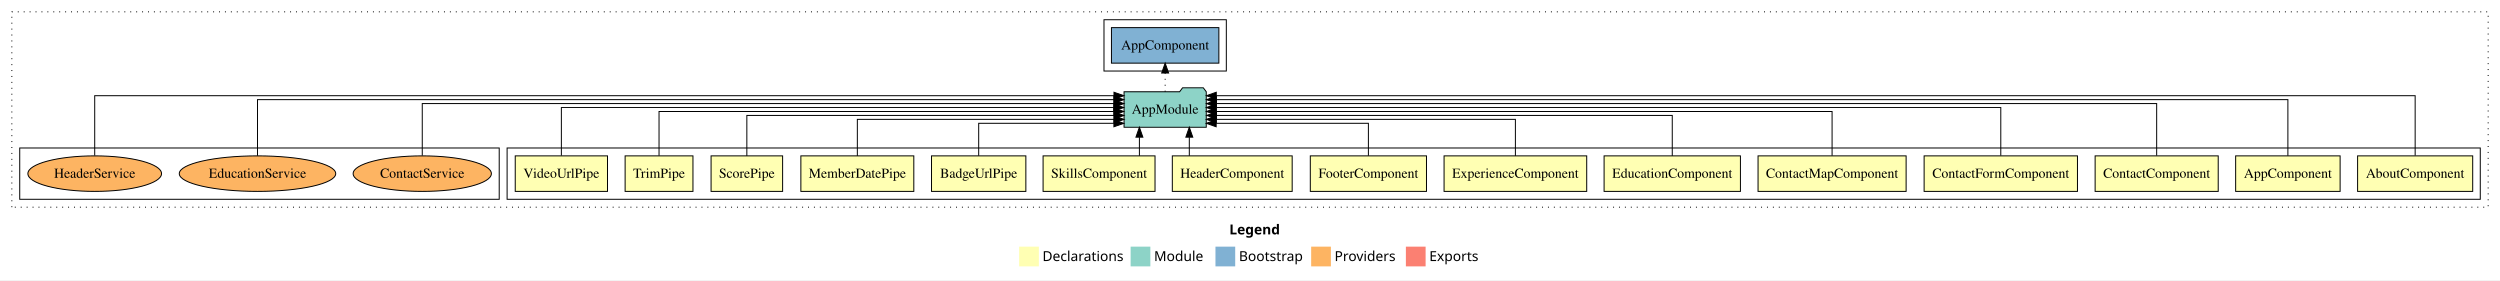
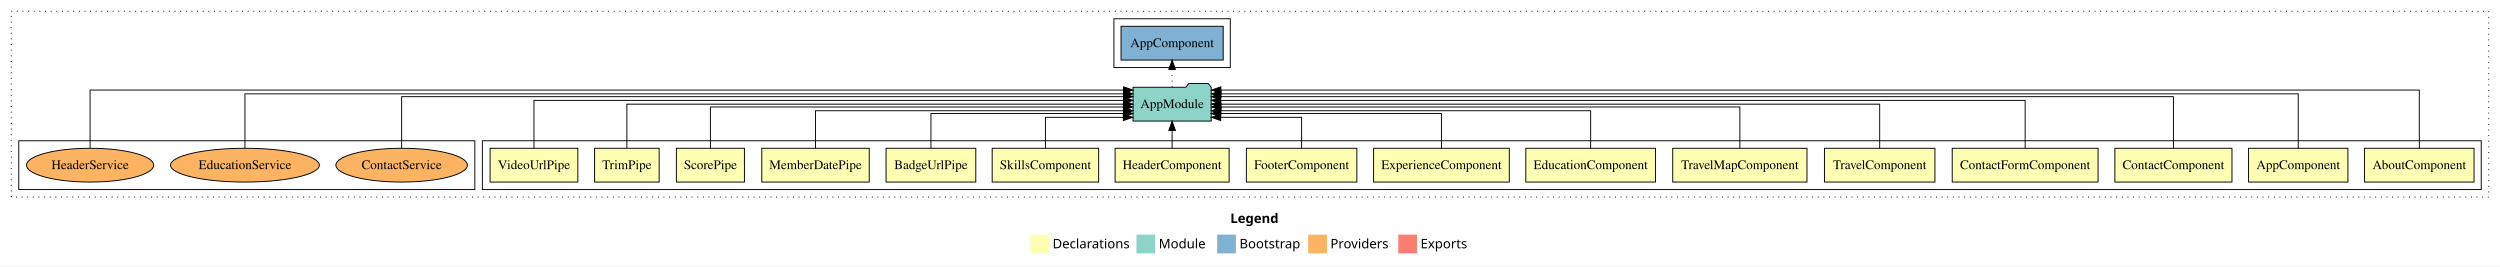
- <svg xmlns="http://www.w3.org/2000/svg" width="2534pt" height="284pt" viewBox="0.00 0.00 2534.00 284.00">
+ <svg xmlns="http://www.w3.org/2000/svg" width="2664pt" height="284pt" viewBox="0.00 0.00 2664.00 284.00">
  <g id="graph0" class="graph" transform="scale(1 1) rotate(0) translate(4 280)">
-     <polygon fill="#ffffff" stroke="transparent" points="-4,4 -4,-280 2530,-280 2530,4 -4,4" />
-     <text text-anchor="start" x="1242.009" y="-42.4" font-family="sans-serif" font-weight="bold" font-size="14.00" fill="#000000">Legend</text>
-     <polygon fill="#ffffb3" stroke="transparent" points="1029,-10 1029,-30 1049,-30 1049,-10 1029,-10" />
-     <text text-anchor="start" x="1052.629" y="-15.4" font-family="sans-serif" font-size="14.00" fill="#000000">  Declarations</text>
-     <polygon fill="#8dd3c7" stroke="transparent" points="1142,-10 1142,-30 1162,-30 1162,-10 1142,-10" />
-     <text text-anchor="start" x="1165.725" y="-15.4" font-family="sans-serif" font-size="14.00" fill="#000000">  Module</text>
-     <polygon fill="#80b1d3" stroke="transparent" points="1228,-10 1228,-30 1248,-30 1248,-10 1228,-10" />
-     <text text-anchor="start" x="1251.781" y="-15.4" font-family="sans-serif" font-size="14.00" fill="#000000">  Bootstrap</text>
-     <polygon fill="#fdb462" stroke="transparent" points="1325,-10 1325,-30 1345,-30 1345,-10 1325,-10" />
-     <text text-anchor="start" x="1348.673" y="-15.4" font-family="sans-serif" font-size="14.00" fill="#000000">  Providers</text>
-     <polygon fill="#fb8072" stroke="transparent" points="1421,-10 1421,-30 1441,-30 1441,-10 1421,-10" />
-     <text text-anchor="start" x="1444.726" y="-15.4" font-family="sans-serif" font-size="14.00" fill="#000000">  Exports</text>
+     <polygon fill="#ffffff" stroke="transparent" points="-4,4 -4,-280 2660,-280 2660,4 -4,4" />
+     <text text-anchor="start" x="1307.009" y="-42.4" font-family="sans-serif" font-weight="bold" font-size="14.00" fill="#000000">Legend</text>
+     <polygon fill="#ffffb3" stroke="transparent" points="1094,-10 1094,-30 1114,-30 1114,-10 1094,-10" />
+     <text text-anchor="start" x="1117.629" y="-15.4" font-family="sans-serif" font-size="14.00" fill="#000000">  Declarations</text>
+     <polygon fill="#8dd3c7" stroke="transparent" points="1207,-10 1207,-30 1227,-30 1227,-10 1207,-10" />
+     <text text-anchor="start" x="1230.725" y="-15.4" font-family="sans-serif" font-size="14.00" fill="#000000">  Module</text>
+     <polygon fill="#80b1d3" stroke="transparent" points="1293,-10 1293,-30 1313,-30 1313,-10 1293,-10" />
+     <text text-anchor="start" x="1316.781" y="-15.4" font-family="sans-serif" font-size="14.00" fill="#000000">  Bootstrap</text>
+     <polygon fill="#fdb462" stroke="transparent" points="1390,-10 1390,-30 1410,-30 1410,-10 1390,-10" />
+     <text text-anchor="start" x="1413.673" y="-15.4" font-family="sans-serif" font-size="14.00" fill="#000000">  Providers</text>
+     <polygon fill="#fb8072" stroke="transparent" points="1486,-10 1486,-30 1506,-30 1506,-10 1486,-10" />
+     <text text-anchor="start" x="1509.726" y="-15.4" font-family="sans-serif" font-size="14.00" fill="#000000">  Exports</text>
    <g id="clust1" class="cluster">
-       <polygon fill="none" stroke="#000000" stroke-dasharray="1,5" points="8,-70 8,-268 2518,-268 2518,-70 8,-70" />
+       <polygon fill="none" stroke="#000000" stroke-dasharray="1,5" points="8,-70 8,-268 2648,-268 2648,-70 8,-70" />
    </g>
    <g id="clust2" class="cluster">
-       <polygon fill="none" stroke="#000000" points="510,-78 510,-130 2510,-130 2510,-78 510,-78" />
-     </g>
-     <g id="clust20" class="cluster">
-       <polygon fill="none" stroke="#000000" points="1115,-208 1115,-260 1239,-260 1239,-208 1115,-208" />
+       <polygon fill="none" stroke="#000000" points="510,-78 510,-130 2640,-130 2640,-78 510,-78" />
    </g>
    <g id="clust21" class="cluster">
+       <polygon fill="none" stroke="#000000" points="1183,-208 1183,-260 1307,-260 1307,-208 1183,-208" />
+     </g>
+     <g id="clust22" class="cluster">
      <polygon fill="none" stroke="#000000" points="16,-78 16,-130 502,-130 502,-78 16,-78" />
    </g>
    <g id="node1" class="node">
-       <polygon fill="#ffffb3" stroke="#000000" points="2502.33,-122 2385.67,-122 2385.67,-86 2502.33,-86 2502.33,-122" />
-       <text text-anchor="middle" x="2444" y="-99.8" font-family="Times,serif" font-size="14.00" fill="#000000">AboutComponent</text>
+       <polygon fill="#ffffb3" stroke="#000000" points="2632.33,-122 2515.67,-122 2515.67,-86 2632.33,-86 2632.33,-122" />
+       <text text-anchor="middle" x="2574" y="-99.8" font-family="Times,serif" font-size="14.00" fill="#000000">AboutComponent</text>
    </g>
-     <g id="node16" class="node">
-       <polygon fill="#8dd3c7" stroke="#000000" points="1218.657,-187 1215.657,-191 1194.657,-191 1191.657,-187 1135.343,-187 1135.343,-151 1218.657,-151 1218.657,-187" />
-       <text text-anchor="middle" x="1177" y="-164.8" font-family="Times,serif" font-size="14.00" fill="#000000">AppModule</text>
+     <g id="node17" class="node">
+       <polygon fill="#8dd3c7" stroke="#000000" points="1286.657,-187 1283.657,-191 1262.657,-191 1259.657,-187 1203.343,-187 1203.343,-151 1286.657,-151 1286.657,-187" />
+       <text text-anchor="middle" x="1245" y="-164.8" font-family="Times,serif" font-size="14.00" fill="#000000">AppModule</text>
    </g>
    <g id="edge1" class="edge">
-       <path fill="none" stroke="#000000" d="M2444,-122.323C2444,-145.66 2444,-183 2444,-183 2444,-183 1228.794,-183 1228.794,-183" />
-       <polygon fill="#000000" stroke="#000000" points="1228.794,-179.5 1218.794,-183 1228.794,-186.5 1228.794,-179.5" />
+       <path fill="none" stroke="#000000" d="M2574,-122.153C2574,-145.757 2574,-184 2574,-184 2574,-184 1296.969,-184 1296.969,-184" />
+       <polygon fill="#000000" stroke="#000000" points="1296.969,-180.5 1286.969,-184 1296.969,-187.5 1296.969,-180.5" />
    </g>
    <g id="node2" class="node">
-       <polygon fill="#ffffb3" stroke="#000000" points="2367.94,-122 2262.06,-122 2262.06,-86 2367.94,-86 2367.94,-122" />
-       <text text-anchor="middle" x="2315" y="-99.8" font-family="Times,serif" font-size="14.00" fill="#000000">AppComponent</text>
+       <polygon fill="#ffffb3" stroke="#000000" points="2497.94,-122 2392.06,-122 2392.06,-86 2497.94,-86 2497.94,-122" />
+       <text text-anchor="middle" x="2445" y="-99.8" font-family="Times,serif" font-size="14.00" fill="#000000">AppComponent</text>
    </g>
    <g id="edge2" class="edge">
-       <path fill="none" stroke="#000000" d="M2315,-122.155C2315,-144.352 2315,-179 2315,-179 2315,-179 1228.852,-179 1228.852,-179" />
-       <polygon fill="#000000" stroke="#000000" points="1228.852,-175.5 1218.852,-179 1228.852,-182.5 1228.852,-175.5" />
+       <path fill="none" stroke="#000000" d="M2445,-122.011C2445,-144.485 2445,-180 2445,-180 2445,-180 1297.005,-180 1297.005,-180" />
+       <polygon fill="#000000" stroke="#000000" points="1297.005,-176.5 1287.005,-180 1297.005,-183.5 1297.005,-176.5" />
    </g>
    <g id="node3" class="node">
-       <polygon fill="#ffffb3" stroke="#000000" points="2244.38,-122 2119.62,-122 2119.62,-86 2244.38,-86 2244.38,-122" />
-       <text text-anchor="middle" x="2182" y="-99.8" font-family="Times,serif" font-size="14.00" fill="#000000">ContactComponent</text>
+       <polygon fill="#ffffb3" stroke="#000000" points="2374.38,-122 2249.62,-122 2249.62,-86 2374.38,-86 2374.38,-122" />
+       <text text-anchor="middle" x="2312" y="-99.8" font-family="Times,serif" font-size="14.00" fill="#000000">ContactComponent</text>
    </g>
    <g id="edge3" class="edge">
-       <path fill="none" stroke="#000000" d="M2182,-122.284C2182,-143.321 2182,-175 2182,-175 2182,-175 1228.904,-175 1228.904,-175" />
-       <polygon fill="#000000" stroke="#000000" points="1228.904,-171.5 1218.904,-175 1228.904,-178.5 1228.904,-171.5" />
+       <path fill="none" stroke="#000000" d="M2312,-122.045C2312,-143.662 2312,-177 2312,-177 2312,-177 1296.828,-177 1296.828,-177" />
+       <polygon fill="#000000" stroke="#000000" points="1296.828,-173.5 1286.828,-177 1296.828,-180.5 1296.828,-173.5" />
    </g>
    <g id="node4" class="node">
-       <polygon fill="#ffffb3" stroke="#000000" points="2101.713,-122 1946.287,-122 1946.287,-86 2101.713,-86 2101.713,-122" />
-       <text text-anchor="middle" x="2024" y="-99.8" font-family="Times,serif" font-size="14.00" fill="#000000">ContactFormComponent</text>
+       <polygon fill="#ffffb3" stroke="#000000" points="2231.713,-122 2076.287,-122 2076.287,-86 2231.713,-86 2231.713,-122" />
+       <text text-anchor="middle" x="2154" y="-99.8" font-family="Times,serif" font-size="14.00" fill="#000000">ContactFormComponent</text>
    </g>
    <g id="edge4" class="edge">
-       <path fill="none" stroke="#000000" d="M2024,-122.308C2024,-142.145 2024,-171 2024,-171 2024,-171 1228.714,-171 1228.714,-171" />
-       <polygon fill="#000000" stroke="#000000" points="1228.714,-167.5 1218.714,-171 1228.714,-174.5 1228.714,-167.5" />
+       <path fill="none" stroke="#000000" d="M2154,-122.129C2154,-142.572 2154,-173 2154,-173 2154,-173 1296.719,-173 1296.719,-173" />
+       <polygon fill="#000000" stroke="#000000" points="1296.719,-169.5 1286.719,-173 1296.719,-176.5 1296.719,-169.5" />
    </g>
    <g id="node5" class="node">
-       <polygon fill="#ffffb3" stroke="#000000" points="1928.039,-122 1777.961,-122 1777.961,-86 1928.039,-86 1928.039,-122" />
-       <text text-anchor="middle" x="1853" y="-99.8" font-family="Times,serif" font-size="14.00" fill="#000000">ContactMapComponent</text>
+       <polygon fill="#ffffb3" stroke="#000000" points="2057.865,-122 1940.134,-122 1940.134,-86 2057.865,-86 2057.865,-122" />
+       <text text-anchor="middle" x="1999" y="-99.8" font-family="Times,serif" font-size="14.00" fill="#000000">TravelComponent</text>
    </g>
    <g id="edge5" class="edge">
-       <path fill="none" stroke="#000000" d="M1853,-122.222C1853,-140.828 1853,-167 1853,-167 1853,-167 1228.777,-167 1228.777,-167" />
-       <polygon fill="#000000" stroke="#000000" points="1228.777,-163.5 1218.777,-167 1228.777,-170.5 1228.777,-163.5" />
+       <path fill="none" stroke="#000000" d="M1999,-122.106C1999,-141.339 1999,-169 1999,-169 1999,-169 1296.883,-169 1296.883,-169" />
+       <polygon fill="#000000" stroke="#000000" points="1296.883,-165.5 1286.883,-169 1296.883,-172.5 1296.883,-165.5" />
    </g>
    <g id="node6" class="node">
+       <polygon fill="#ffffb3" stroke="#000000" points="1921.525,-122 1778.475,-122 1778.475,-86 1921.525,-86 1921.525,-122" />
+       <text text-anchor="middle" x="1850" y="-99.8" font-family="Times,serif" font-size="14.00" fill="#000000">TravelMapComponent</text>
+     </g>
+     <g id="edge6" class="edge">
+       <path fill="none" stroke="#000000" d="M1850,-122.267C1850,-140.555 1850,-166 1850,-166 1850,-166 1297.062,-166 1297.062,-166" />
+       <polygon fill="#000000" stroke="#000000" points="1297.062,-162.5 1287.062,-166 1297.062,-169.5 1297.062,-162.5" />
+     </g>
+     <g id="node7" class="node">
      <polygon fill="#ffffb3" stroke="#000000" points="1760.095,-122 1621.905,-122 1621.905,-86 1760.095,-86 1760.095,-122" />
      <text text-anchor="middle" x="1691" y="-99.8" font-family="Times,serif" font-size="14.00" fill="#000000">EducationComponent</text>
    </g>
-     <g id="edge6" class="edge">
-       <path fill="none" stroke="#000000" d="M1691,-122.022C1691,-139.373 1691,-163 1691,-163 1691,-163 1229.063,-163 1229.063,-163" />
-       <polygon fill="#000000" stroke="#000000" points="1229.063,-159.5 1219.063,-163 1229.063,-166.5 1229.063,-159.5" />
+     <g id="edge7" class="edge">
+       <path fill="none" stroke="#000000" d="M1691,-122.034C1691,-139.06 1691,-162 1691,-162 1691,-162 1296.959,-162 1296.959,-162" />
+       <polygon fill="#000000" stroke="#000000" points="1296.959,-158.5 1286.959,-162 1296.959,-165.5 1296.959,-158.5" />
    </g>
-     <g id="node7" class="node">
+     <g id="node8" class="node">
      <polygon fill="#ffffb3" stroke="#000000" points="1604.295,-122 1459.705,-122 1459.705,-86 1604.295,-86 1604.295,-122" />
      <text text-anchor="middle" x="1532" y="-99.8" font-family="Times,serif" font-size="14.00" fill="#000000">ExperienceComponent</text>
    </g>
-     <g id="edge7" class="edge">
-       <path fill="none" stroke="#000000" d="M1532,-122.009C1532,-138.049 1532,-159 1532,-159 1532,-159 1228.767,-159 1228.767,-159" />
-       <polygon fill="#000000" stroke="#000000" points="1228.767,-155.5 1218.767,-159 1228.767,-162.5 1228.767,-155.5" />
+     <g id="edge8" class="edge">
+       <path fill="none" stroke="#000000" d="M1532,-122.009C1532,-138.049 1532,-159 1532,-159 1532,-159 1296.732,-159 1296.732,-159" />
+       <polygon fill="#000000" stroke="#000000" points="1296.732,-155.5 1286.732,-159 1296.732,-162.5 1296.732,-155.5" />
    </g>
-     <g id="node8" class="node">
+     <g id="node9" class="node">
      <polygon fill="#ffffb3" stroke="#000000" points="1441.881,-122 1324.119,-122 1324.119,-86 1441.881,-86 1441.881,-122" />
      <text text-anchor="middle" x="1383" y="-99.8" font-family="Times,serif" font-size="14.00" fill="#000000">FooterComponent</text>
    </g>
-     <g id="edge8" class="edge">
-       <path fill="none" stroke="#000000" d="M1383,-122.124C1383,-136.783 1383,-155 1383,-155 1383,-155 1228.687,-155 1228.687,-155" />
-       <polygon fill="#000000" stroke="#000000" points="1228.687,-151.5 1218.687,-155 1228.687,-158.5 1228.687,-151.5" />
+     <g id="edge9" class="edge">
+       <path fill="none" stroke="#000000" d="M1383,-122.124C1383,-136.783 1383,-155 1383,-155 1383,-155 1296.779,-155 1296.779,-155" />
+       <polygon fill="#000000" stroke="#000000" points="1296.779,-151.5 1286.779,-155 1296.779,-158.5 1296.779,-151.5" />
    </g>
-     <g id="node9" class="node">
+     <g id="node10" class="node">
      <polygon fill="#ffffb3" stroke="#000000" points="1305.744,-122 1184.256,-122 1184.256,-86 1305.744,-86 1305.744,-122" />
      <text text-anchor="middle" x="1245" y="-99.8" font-family="Times,serif" font-size="14.00" fill="#000000">HeaderComponent</text>
    </g>
-     <g id="edge9" class="edge">
-       <path fill="none" stroke="#000000" d="M1201.478,-122.106C1201.478,-122.106 1201.478,-140.991 1201.478,-140.991" />
-       <polygon fill="#000000" stroke="#000000" points="1197.978,-140.991 1201.478,-150.991 1204.978,-140.991 1197.978,-140.991" />
+     <g id="edge10" class="edge">
+       <path fill="none" stroke="#000000" d="M1245,-122.106C1245,-122.106 1245,-140.991 1245,-140.991" />
+       <polygon fill="#000000" stroke="#000000" points="1241.5,-140.991 1245,-150.991 1248.5,-140.991 1241.5,-140.991" />
    </g>
-     <g id="node10" class="node">
+     <g id="node11" class="node">
      <polygon fill="#ffffb3" stroke="#000000" points="1166.732,-122 1053.268,-122 1053.268,-86 1166.732,-86 1166.732,-122" />
      <text text-anchor="middle" x="1110" y="-99.8" font-family="Times,serif" font-size="14.00" fill="#000000">SkillsComponent</text>
    </g>
-     <g id="edge10" class="edge">
-       <path fill="none" stroke="#000000" d="M1150.894,-122.106C1150.894,-122.106 1150.894,-140.991 1150.894,-140.991" />
-       <polygon fill="#000000" stroke="#000000" points="1147.394,-140.991 1150.894,-150.991 1154.394,-140.991 1147.394,-140.991" />
+     <g id="edge11" class="edge">
+       <path fill="none" stroke="#000000" d="M1110,-122.124C1110,-136.783 1110,-155 1110,-155 1110,-155 1193.025,-155 1193.025,-155" />
+       <polygon fill="#000000" stroke="#000000" points="1193.025,-158.5 1203.025,-155 1193.025,-151.5 1193.025,-158.5" />
    </g>
-     <g id="node11" class="node">
+     <g id="node12" class="node">
      <polygon fill="#ffffb3" stroke="#000000" points="1035.812,-122 940.188,-122 940.188,-86 1035.812,-86 1035.812,-122" />
      <text text-anchor="middle" x="988" y="-99.8" font-family="Times,serif" font-size="14.00" fill="#000000">BadgeUrlPipe</text>
    </g>
-     <g id="edge11" class="edge">
-       <path fill="none" stroke="#000000" d="M988,-122.124C988,-136.783 988,-155 988,-155 988,-155 1125.055,-155 1125.055,-155" />
-       <polygon fill="#000000" stroke="#000000" points="1125.055,-158.5 1135.055,-155 1125.055,-151.5 1125.055,-158.5" />
+     <g id="edge12" class="edge">
+       <path fill="none" stroke="#000000" d="M988,-122.009C988,-138.049 988,-159 988,-159 988,-159 1193.137,-159 1193.137,-159" />
+       <polygon fill="#000000" stroke="#000000" points="1193.137,-162.5 1203.137,-159 1193.137,-155.5 1193.137,-162.5" />
    </g>
-     <g id="node12" class="node">
+     <g id="node13" class="node">
      <polygon fill="#ffffb3" stroke="#000000" points="922.24,-122 807.76,-122 807.76,-86 922.24,-86 922.24,-122" />
      <text text-anchor="middle" x="865" y="-99.8" font-family="Times,serif" font-size="14.00" fill="#000000">MemberDatePipe</text>
    </g>
-     <g id="edge12" class="edge">
-       <path fill="none" stroke="#000000" d="M865,-122.009C865,-138.049 865,-159 865,-159 865,-159 1125.246,-159 1125.246,-159" />
-       <polygon fill="#000000" stroke="#000000" points="1125.246,-162.5 1135.246,-159 1125.246,-155.5 1125.246,-162.5" />
+     <g id="edge13" class="edge">
+       <path fill="none" stroke="#000000" d="M865,-122.034C865,-139.06 865,-162 865,-162 865,-162 1193.246,-162 1193.246,-162" />
+       <polygon fill="#000000" stroke="#000000" points="1193.246,-165.5 1203.246,-162 1193.246,-158.5 1193.246,-165.5" />
    </g>
-     <g id="node13" class="node">
+     <g id="node14" class="node">
      <polygon fill="#ffffb3" stroke="#000000" points="789.261,-122 716.739,-122 716.739,-86 789.261,-86 789.261,-122" />
      <text text-anchor="middle" x="753" y="-99.8" font-family="Times,serif" font-size="14.00" fill="#000000">ScorePipe</text>
    </g>
-     <g id="edge13" class="edge">
-       <path fill="none" stroke="#000000" d="M753,-122.022C753,-139.373 753,-163 753,-163 753,-163 1125.185,-163 1125.185,-163" />
-       <polygon fill="#000000" stroke="#000000" points="1125.185,-166.5 1135.185,-163 1125.185,-159.5 1125.185,-166.5" />
+     <g id="edge14" class="edge">
+       <path fill="none" stroke="#000000" d="M753,-122.267C753,-140.555 753,-166 753,-166 753,-166 1193.052,-166 1193.052,-166" />
+       <polygon fill="#000000" stroke="#000000" points="1193.052,-169.5 1203.052,-166 1193.052,-162.5 1193.052,-169.5" />
    </g>
-     <g id="node14" class="node">
+     <g id="node15" class="node">
      <polygon fill="#ffffb3" stroke="#000000" points="698.382,-122 629.618,-122 629.618,-86 698.382,-86 698.382,-122" />
      <text text-anchor="middle" x="664" y="-99.8" font-family="Times,serif" font-size="14.00" fill="#000000">TrimPipe</text>
    </g>
-     <g id="edge14" class="edge">
-       <path fill="none" stroke="#000000" d="M664,-122.222C664,-140.828 664,-167 664,-167 664,-167 1125.019,-167 1125.019,-167" />
-       <polygon fill="#000000" stroke="#000000" points="1125.019,-170.5 1135.019,-167 1125.019,-163.5 1125.019,-170.5" />
+     <g id="edge15" class="edge">
+       <path fill="none" stroke="#000000" d="M664,-122.106C664,-141.339 664,-169 664,-169 664,-169 1193.216,-169 1193.216,-169" />
+       <polygon fill="#000000" stroke="#000000" points="1193.216,-172.5 1203.216,-169 1193.216,-165.5 1193.216,-172.5" />
    </g>
-     <g id="node15" class="node">
+     <g id="node16" class="node">
      <polygon fill="#ffffb3" stroke="#000000" points="611.758,-122 518.242,-122 518.242,-86 611.758,-86 611.758,-122" />
      <text text-anchor="middle" x="565" y="-99.8" font-family="Times,serif" font-size="14.00" fill="#000000">VideoUrlPipe</text>
    </g>
-     <g id="edge15" class="edge">
-       <path fill="none" stroke="#000000" d="M565,-122.308C565,-142.145 565,-171 565,-171 565,-171 1124.935,-171 1124.935,-171" />
-       <polygon fill="#000000" stroke="#000000" points="1124.935,-174.5 1134.935,-171 1124.935,-167.5 1124.935,-174.5" />
-     </g>
-     <g id="node17" class="node">
-       <polygon fill="#80b1d3" stroke="#000000" points="1231.439,-252 1122.561,-252 1122.561,-216 1231.439,-216 1231.439,-252" />
-       <text text-anchor="middle" x="1177" y="-229.8" font-family="Times,serif" font-size="14.00" fill="#000000">AppComponent </text>
-     </g>
    <g id="edge16" class="edge">
-       <path fill="none" stroke="#000000" stroke-dasharray="1,5" d="M1177,-187.106C1177,-187.106 1177,-205.991 1177,-205.991" />
-       <polygon fill="#000000" stroke="#000000" points="1173.5,-205.991 1177,-215.991 1180.5,-205.991 1173.5,-205.991" />
+       <path fill="none" stroke="#000000" d="M565,-122.129C565,-142.572 565,-173 565,-173 565,-173 1193.232,-173 1193.232,-173" />
+       <polygon fill="#000000" stroke="#000000" points="1193.232,-176.5 1203.232,-173 1193.232,-169.5 1193.232,-176.5" />
    </g>
    <g id="node18" class="node">
+       <polygon fill="#80b1d3" stroke="#000000" points="1299.439,-252 1190.561,-252 1190.561,-216 1299.439,-216 1299.439,-252" />
+       <text text-anchor="middle" x="1245" y="-229.8" font-family="Times,serif" font-size="14.00" fill="#000000">AppComponent </text>
+     </g>
+     <g id="edge17" class="edge">
+       <path fill="none" stroke="#000000" stroke-dasharray="1,5" d="M1245,-187.106C1245,-187.106 1245,-205.991 1245,-205.991" />
+       <polygon fill="#000000" stroke="#000000" points="1241.5,-205.991 1245,-215.991 1248.5,-205.991 1241.5,-205.991" />
+     </g>
+     <g id="node19" class="node">
      <ellipse fill="#fdb462" stroke="#000000" cx="424" cy="-104" rx="70.06" ry="18" />
      <text text-anchor="middle" x="424" y="-99.8" font-family="Times,serif" font-size="14.00" fill="#000000">ContactService</text>
    </g>
-     <g id="edge17" class="edge">
-       <path fill="none" stroke="#000000" d="M424,-122.284C424,-143.321 424,-175 424,-175 424,-175 1125.173,-175 1125.173,-175" />
-       <polygon fill="#000000" stroke="#000000" points="1125.173,-178.5 1135.173,-175 1125.173,-171.5 1125.173,-178.5" />
+     <g id="edge18" class="edge">
+       <path fill="none" stroke="#000000" d="M424,-122.045C424,-143.662 424,-177 424,-177 424,-177 1193.158,-177 1193.158,-177" />
+       <polygon fill="#000000" stroke="#000000" points="1193.158,-180.5 1203.158,-177 1193.158,-173.5 1193.158,-180.5" />
    </g>
-     <g id="node19" class="node">
+     <g id="node20" class="node">
      <ellipse fill="#fdb462" stroke="#000000" cx="257" cy="-104" rx="79.292" ry="18" />
      <text text-anchor="middle" x="257" y="-99.8" font-family="Times,serif" font-size="14.00" fill="#000000">EducationService</text>
    </g>
-     <g id="edge18" class="edge">
-       <path fill="none" stroke="#000000" d="M257,-122.155C257,-144.352 257,-179 257,-179 257,-179 1125.079,-179 1125.079,-179" />
-       <polygon fill="#000000" stroke="#000000" points="1125.079,-182.5 1135.079,-179 1125.079,-175.5 1125.079,-182.5" />
+     <g id="edge19" class="edge">
+       <path fill="none" stroke="#000000" d="M257,-122.011C257,-144.485 257,-180 257,-180 257,-180 1193.178,-180 1193.178,-180" />
+       <polygon fill="#000000" stroke="#000000" points="1193.178,-183.5 1203.178,-180 1193.178,-176.5 1193.178,-183.5" />
    </g>
-     <g id="node20" class="node">
+     <g id="node21" class="node">
      <ellipse fill="#fdb462" stroke="#000000" cx="92" cy="-104" rx="67.734" ry="18" />
      <text text-anchor="middle" x="92" y="-99.8" font-family="Times,serif" font-size="14.00" fill="#000000">HeaderService</text>
    </g>
-     <g id="edge19" class="edge">
-       <path fill="none" stroke="#000000" d="M92,-122.323C92,-145.66 92,-183 92,-183 92,-183 1125.131,-183 1125.131,-183" />
-       <polygon fill="#000000" stroke="#000000" points="1125.132,-186.5 1135.131,-183 1125.131,-179.5 1125.132,-186.5" />
+     <g id="edge20" class="edge">
+       <path fill="none" stroke="#000000" d="M92,-122.153C92,-145.757 92,-184 92,-184 92,-184 1193.283,-184 1193.283,-184" />
+       <polygon fill="#000000" stroke="#000000" points="1193.283,-187.5 1203.283,-184 1193.283,-180.5 1193.283,-187.5" />
    </g>
  </g>
</svg>
